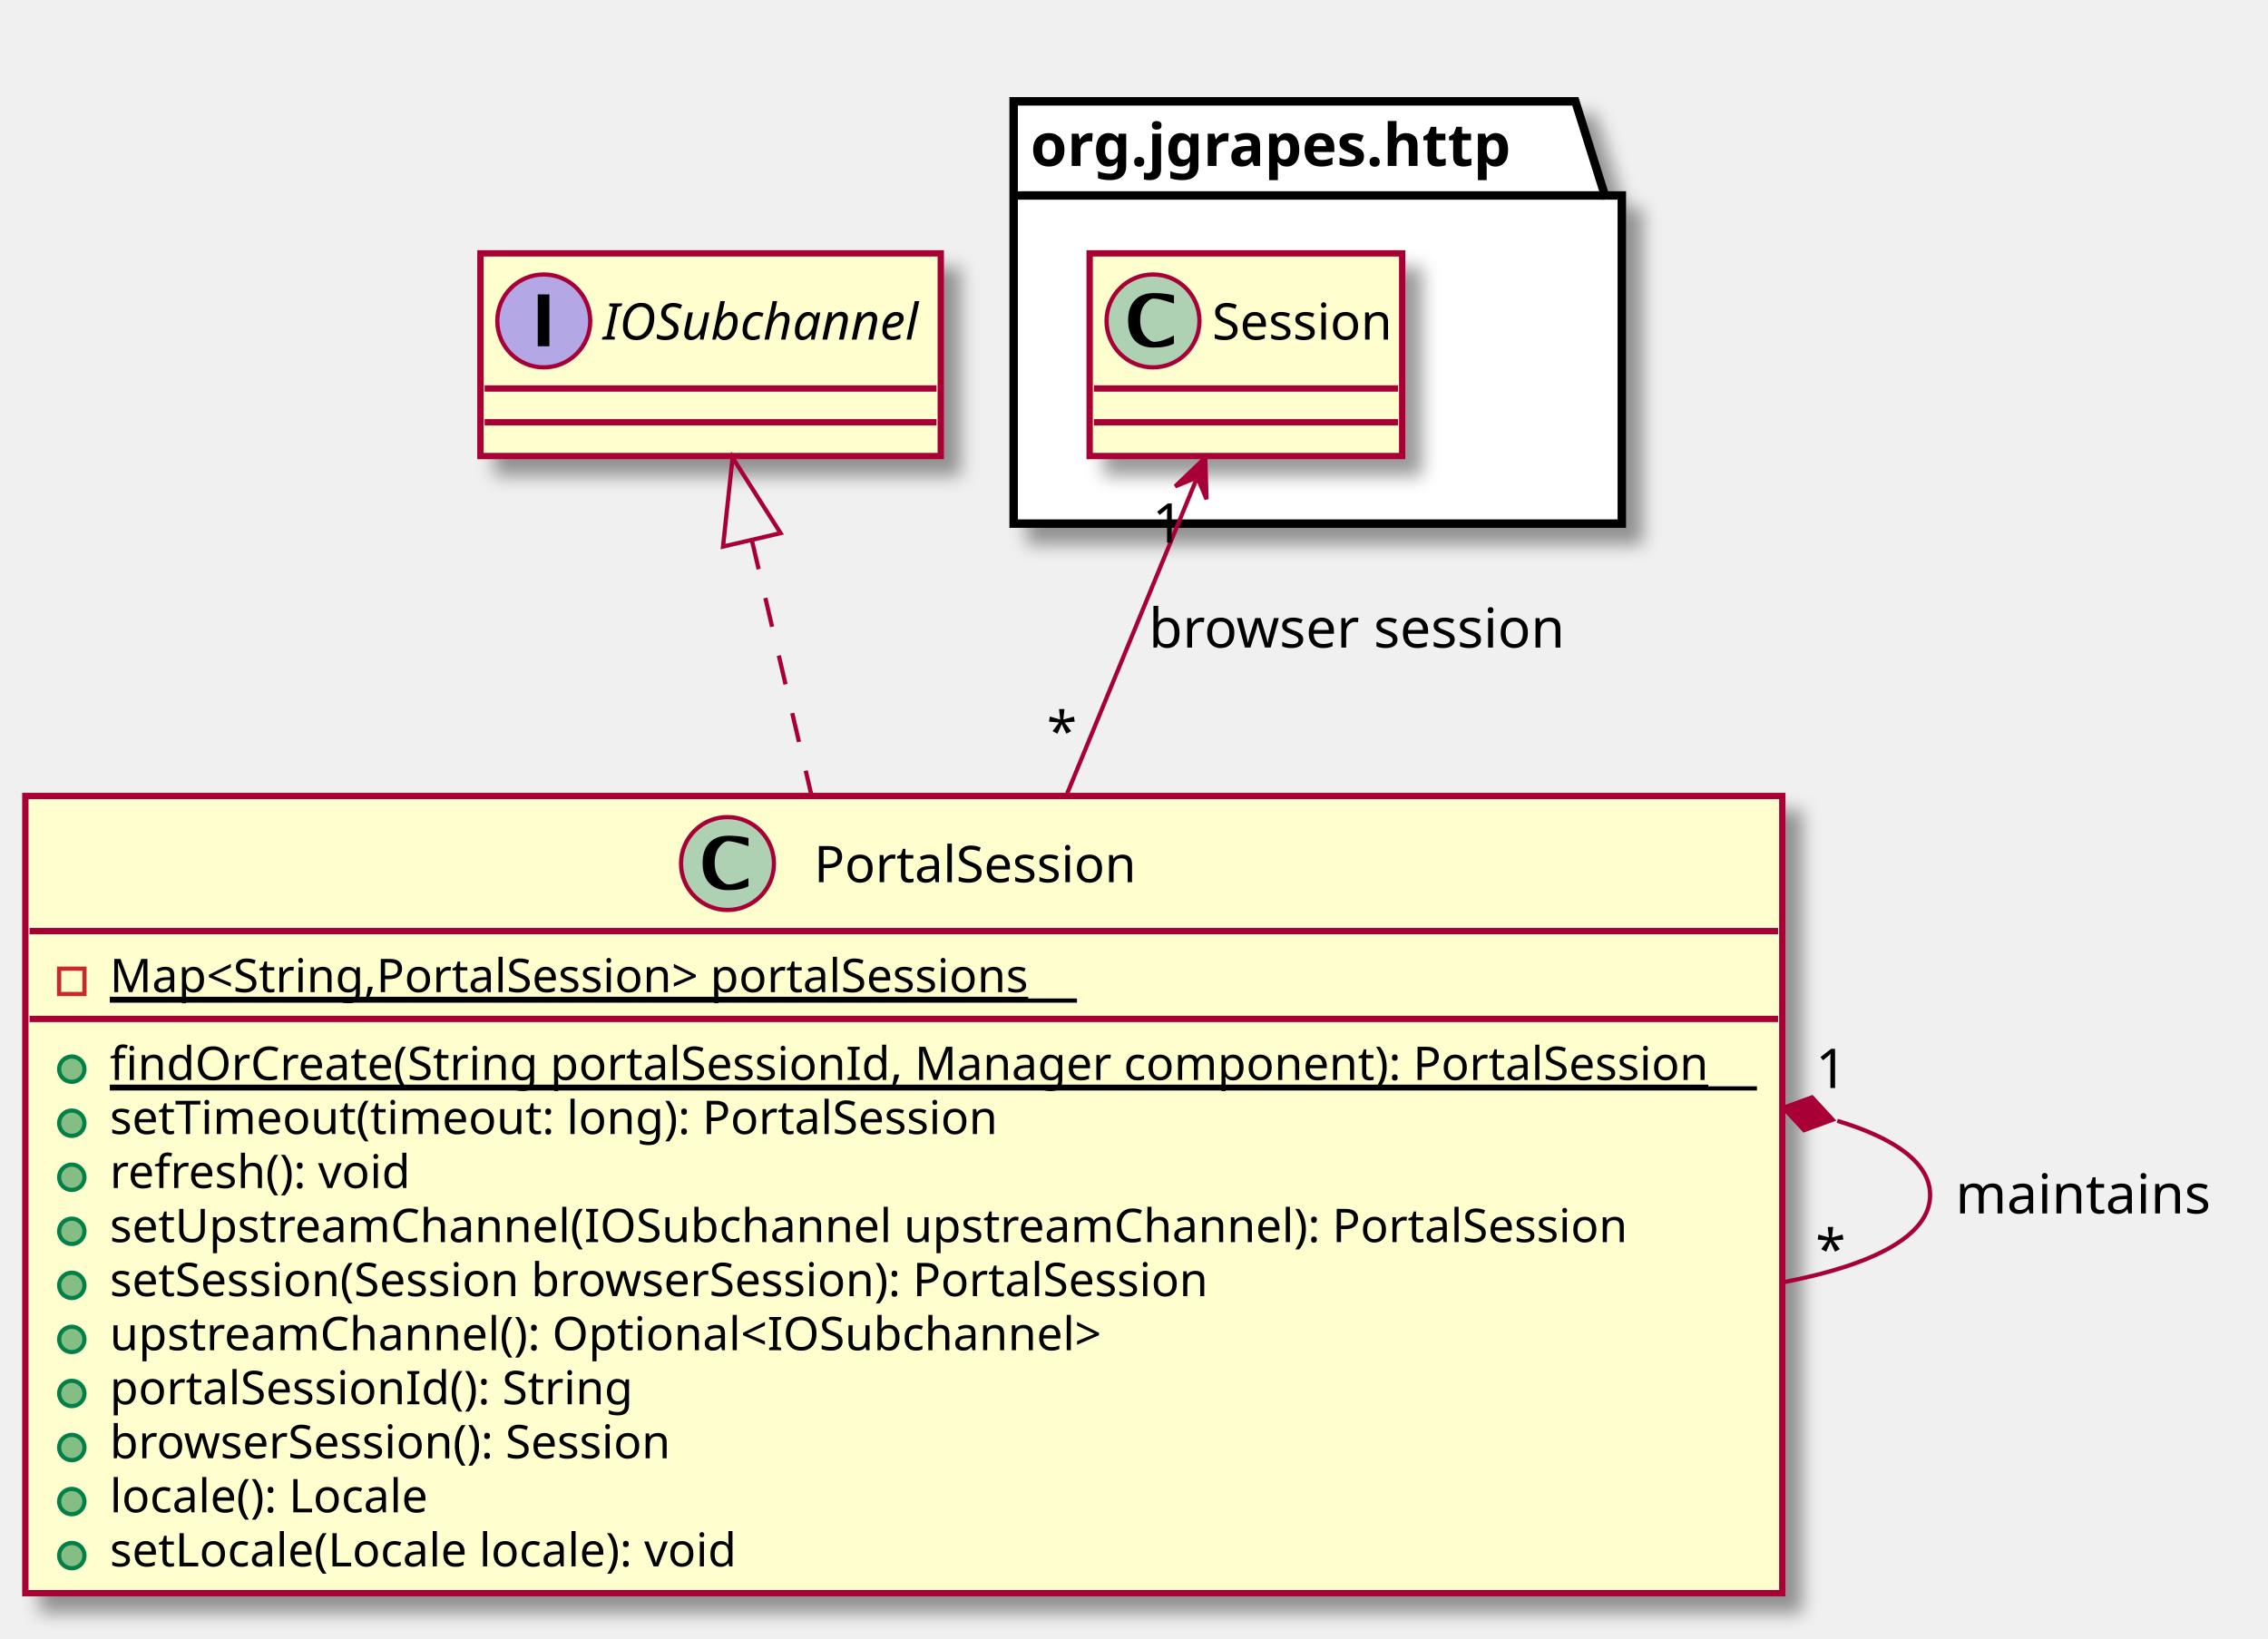
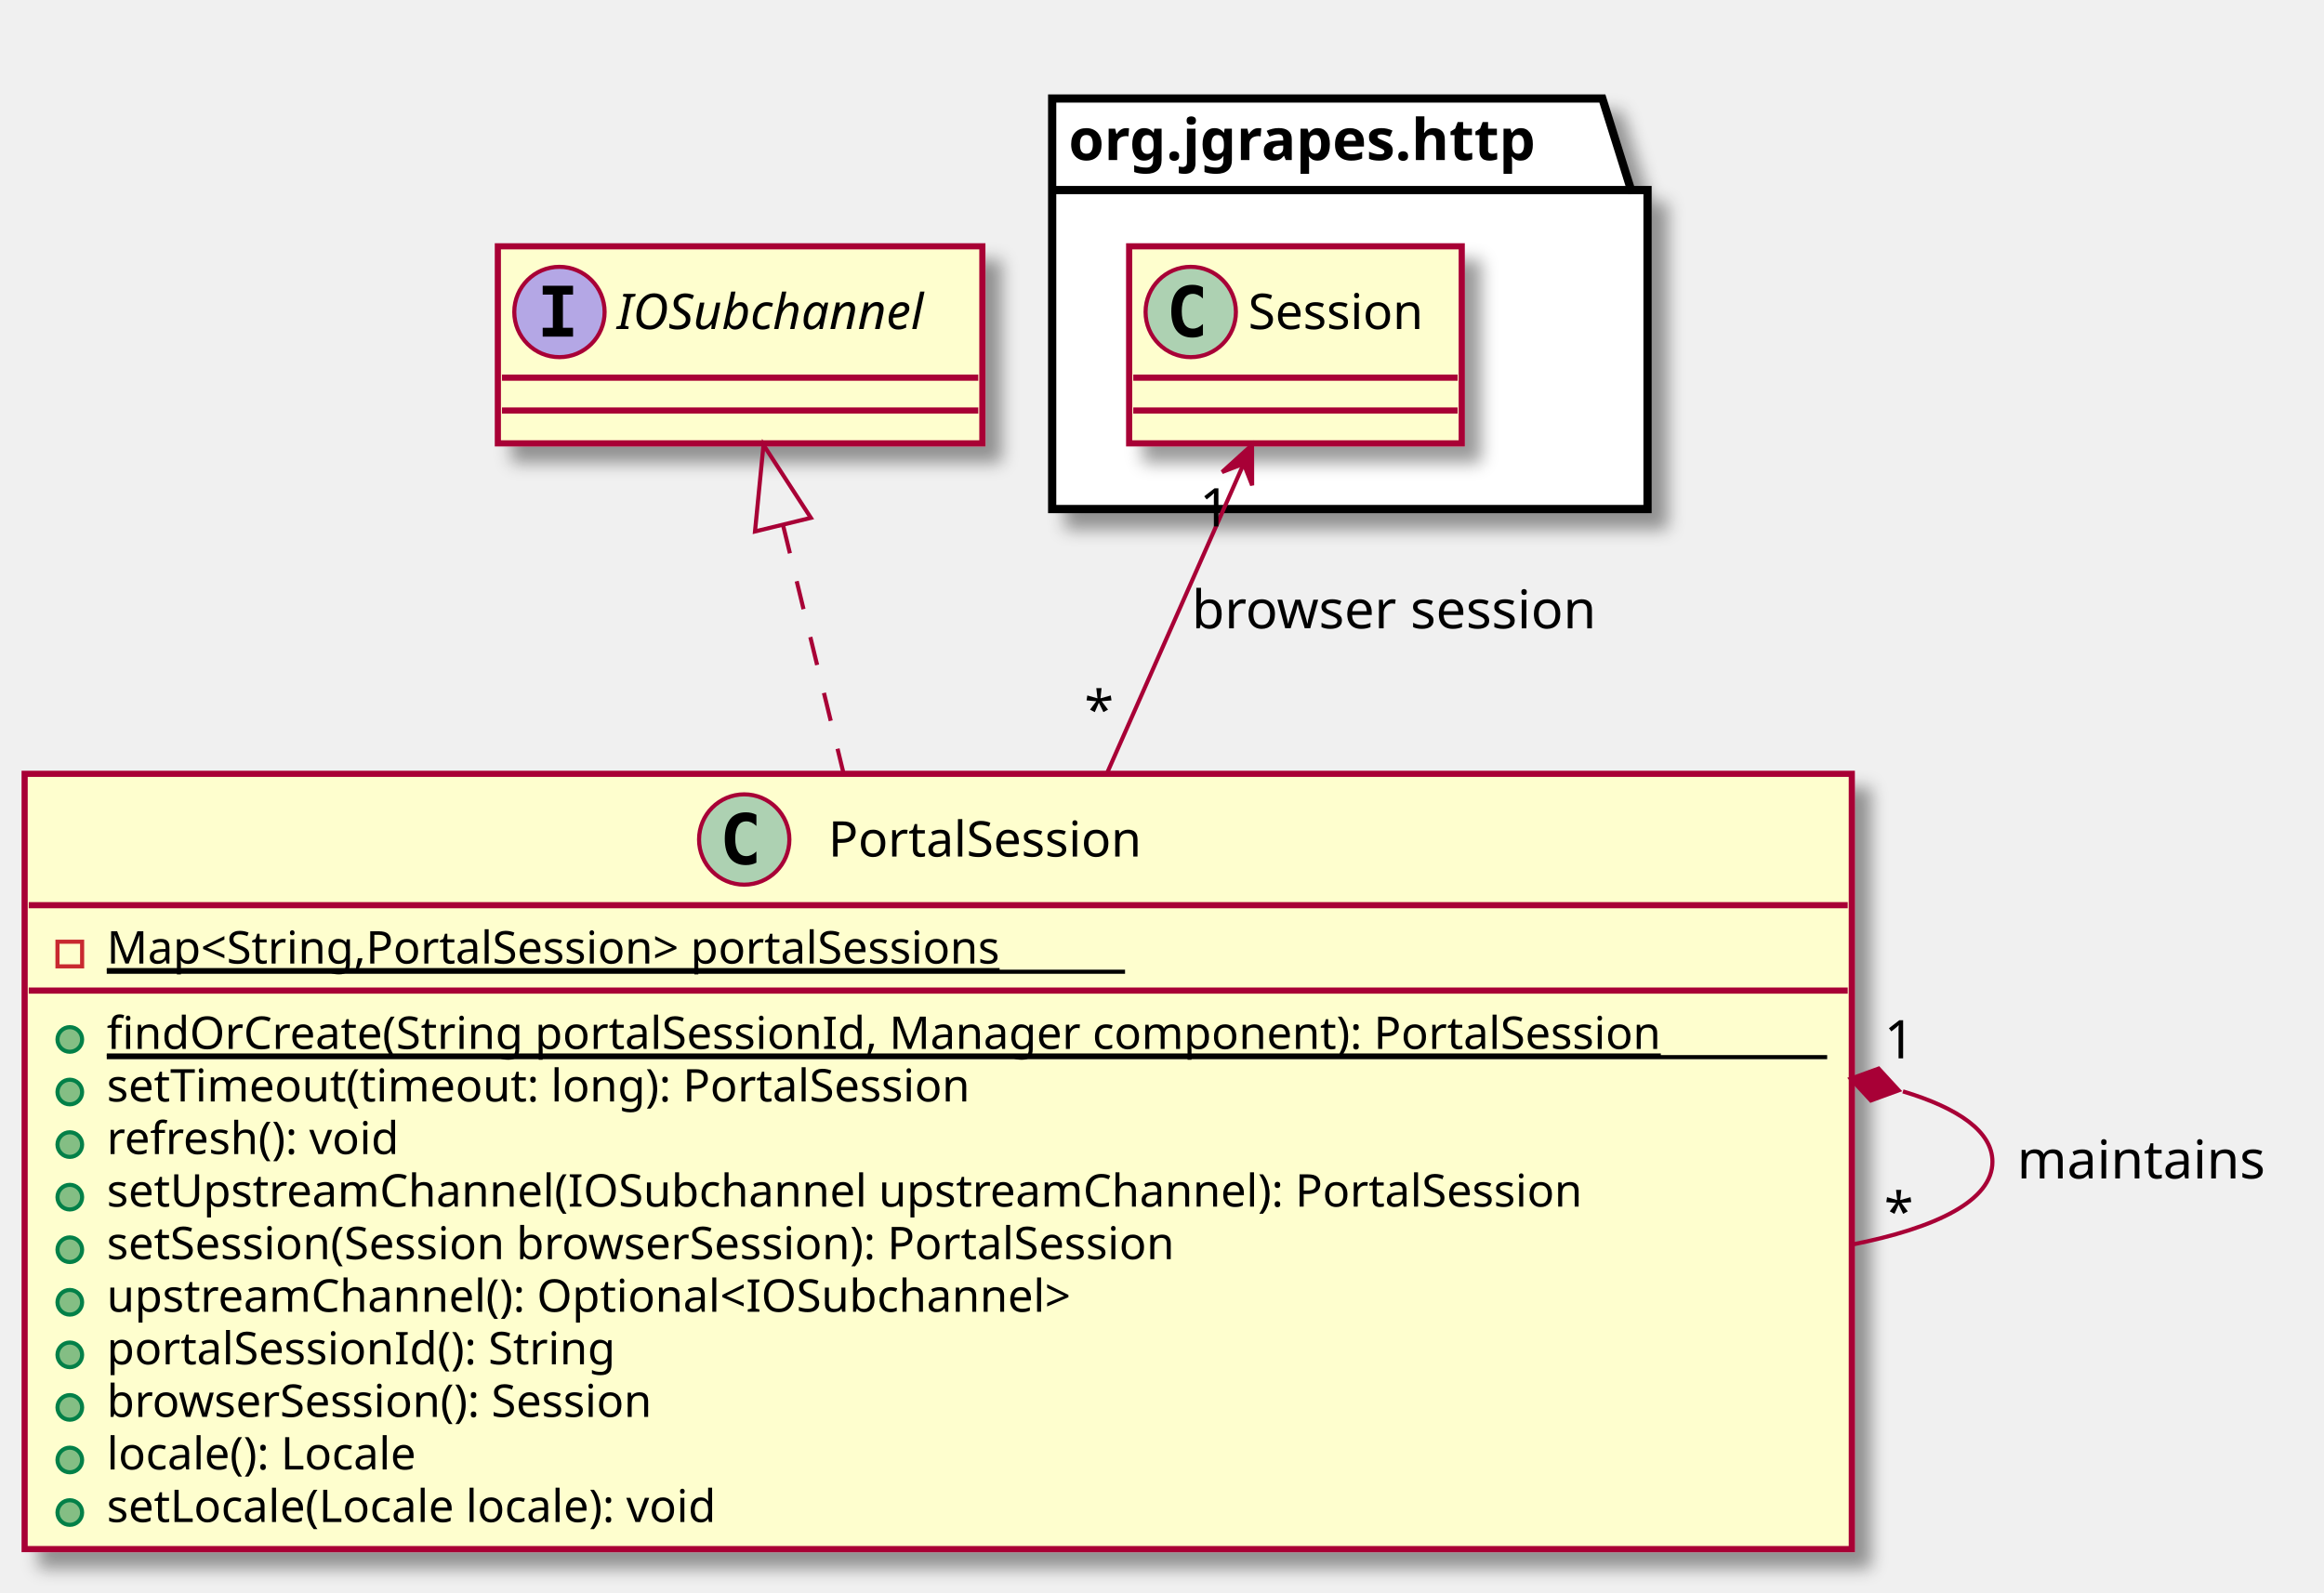
- <svg xmlns="http://www.w3.org/2000/svg" contentScriptType="application/ecmascript" contentStyleType="text/css" height="388px" preserveAspectRatio="none" style="width:537px;height:388px;" version="1.1" viewBox="0 0 537 388" width="537px" zoomAndPan="magnify">
+ <svg xmlns="http://www.w3.org/2000/svg" contentScriptType="application/ecmascript" contentStyleType="text/css" height="388px" preserveAspectRatio="none" style="width:566px;height:388px;" version="1.1" viewBox="0 0 566 388" width="566px" zoomAndPan="magnify">
  <defs>
    <filter height="300%" id="fb4wj60arfhkt" width="300%" x="-1" y="-1">
      <feGaussianBlur result="blurOut" stdDeviation="2.0" />
      <feColorMatrix in="blurOut" result="blurOut2" type="matrix" values="0 0 0 0 0 0 0 0 0 0 0 0 0 0 0 0 0 0 .4 0" />
      <feOffset dx="4.0" dy="4.0" in="blurOut2" result="blurOut3" />
      <feBlend in="SourceGraphic" in2="blurOut3" mode="normal" />
    </filter>
  </defs>
  <g>
-     <polygon fill="#FFFFFF" filter="url(#fb4wj60arfhkt)" points="240,24,373,24,380,46.29,384,46.29,384,124,240,124,240,24" style="stroke: #000000; stroke-width: 2.0;" />
-     <line style="stroke: #000000; stroke-width: 2.0;" x1="240" x2="380" y1="46.29" y2="46.29" />
-     <text fill="#000000" font-family="sans-serif" font-size="14" font-weight="bold" lengthAdjust="spacingAndGlyphs" textLength="127" x="244" y="39.303">org.jgrapes.http</text>
-     <rect fill="#FEFECE" filter="url(#fb4wj60arfhkt)" height="48" id="Session" style="stroke: #A80036; stroke-width: 1.5;" width="74" x="258" y="60" />
-     <ellipse cx="273" cy="76" fill="#ADD1B2" rx="11" ry="11" style="stroke: #A80036; stroke-width: 1.0;" />
-     <path d="M273.094,82.312 Q270.234,82.312 268.672,80.625 Q267.109,78.938 267.109,75.859 Q267.109,72.797 268.703,71.102 Q270.297,69.406 273.188,69.406 Q275.828,69.406 277.969,69.953 L277.969,71.891 Q274.531,70.703 273.156,70.703 Q272.156,70.703 271.062,72.062 Q269.969,73.422 269.969,75.875 Q269.969,78.234 271.141,79.594 Q272.312,80.953 273.328,80.953 Q275.078,80.953 277.953,79.453 L277.953,81.375 Q276.25,82.312 273.094,82.312 Z " />
-     <text fill="#000000" font-family="sans-serif" font-size="12" lengthAdjust="spacingAndGlyphs" textLength="42" x="287" y="80.421">Session</text>
-     <line style="stroke: #A80036; stroke-width: 1.5;" x1="259" x2="331" y1="92" y2="92" />
-     <line style="stroke: #A80036; stroke-width: 1.5;" x1="259" x2="331" y1="100" y2="100" />
-     <rect fill="#FEFECE" filter="url(#fb4wj60arfhkt)" height="188.792" id="PortalSession" style="stroke: #A80036; stroke-width: 1.5;" width="416" x="6" y="188.5" />
-     <ellipse cx="172.25" cy="204.5" fill="#ADD1B2" rx="11" ry="11" style="stroke: #A80036; stroke-width: 1.0;" />
-     <path d="M172.344,210.812 Q169.484,210.812 167.922,209.125 Q166.359,207.438 166.359,204.359 Q166.359,201.297 167.953,199.602 Q169.547,197.906 172.438,197.906 Q175.078,197.906 177.219,198.453 L177.219,200.391 Q173.781,199.203 172.406,199.203 Q171.406,199.203 170.312,200.562 Q169.219,201.922 169.219,204.375 Q169.219,206.734 170.391,208.094 Q171.562,209.453 172.578,209.453 Q174.328,209.453 177.203,207.953 L177.203,209.875 Q175.5,210.812 172.344,210.812 Z " />
-     <text fill="#000000" font-family="sans-serif" font-size="12" lengthAdjust="spacingAndGlyphs" textLength="75" x="192.75" y="208.921">PortalSession</text>
-     <line style="stroke: #A80036; stroke-width: 1.5;" x1="7" x2="421" y1="220.5" y2="220.5" />
-     <rect fill="none" height="6" style="stroke: #C82930; stroke-width: 1.0;" width="6" x="14" y="229.4" />
-     <text fill="#000000" font-family="sans-serif" font-size="11" lengthAdjust="spacingAndGlyphs" text-decoration="underline" textLength="229" x="26" y="234.952">Map&lt;String,PortalSession&gt; portalSessions</text>
-     <line style="stroke: #000000; stroke-width: 1.0;" x1="26" x2="255" y1="236.952" y2="236.952" />
-     <line style="stroke: #A80036; stroke-width: 1.5;" x1="7" x2="421" y1="241.299" y2="241.299" />
-     <ellipse cx="17" cy="253.199" fill="#84BE84" rx="3" ry="3" style="stroke: #038048; stroke-width: 1.0;" />
-     <text fill="#000000" font-family="sans-serif" font-size="11" lengthAdjust="spacingAndGlyphs" text-decoration="underline" textLength="390" x="26" y="255.751">findOrCreate(String portalSessionId, Manager component): PortalSession</text>
-     <line style="stroke: #000000; stroke-width: 1.0;" x1="26" x2="416" y1="257.752" y2="257.752" />
-     <ellipse cx="17" cy="265.998" fill="#84BE84" rx="3" ry="3" style="stroke: #038048; stroke-width: 1.0;" />
-     <text fill="#000000" font-family="sans-serif" font-size="11" lengthAdjust="spacingAndGlyphs" textLength="217" x="26" y="268.551">setTimeout(timeout: long): PortalSession</text>
-     <ellipse cx="17" cy="278.798" fill="#84BE84" rx="3" ry="3" style="stroke: #038048; stroke-width: 1.0;" />
-     <text fill="#000000" font-family="sans-serif" font-size="11" lengthAdjust="spacingAndGlyphs" textLength="76" x="26" y="281.35">refresh(): void</text>
-     <ellipse cx="17" cy="291.597" fill="#84BE84" rx="3" ry="3" style="stroke: #038048; stroke-width: 1.0;" />
-     <text fill="#000000" font-family="sans-serif" font-size="11" lengthAdjust="spacingAndGlyphs" textLength="370" x="26" y="294.149">setUpstreamChannel(IOSubchannel upstreamChannel): PortalSession</text>
-     <ellipse cx="17" cy="304.396" fill="#84BE84" rx="3" ry="3" style="stroke: #038048; stroke-width: 1.0;" />
-     <text fill="#000000" font-family="sans-serif" font-size="11" lengthAdjust="spacingAndGlyphs" textLength="272" x="26" y="306.949">setSession(Session browserSession): PortalSession</text>
-     <ellipse cx="17" cy="317.196" fill="#84BE84" rx="3" ry="3" style="stroke: #038048; stroke-width: 1.0;" />
-     <text fill="#000000" font-family="sans-serif" font-size="11" lengthAdjust="spacingAndGlyphs" textLength="247" x="26" y="319.748">upstreamChannel(): Optional&lt;IOSubchannel&gt;</text>
-     <ellipse cx="17" cy="329.995" fill="#84BE84" rx="3" ry="3" style="stroke: #038048; stroke-width: 1.0;" />
-     <text fill="#000000" font-family="sans-serif" font-size="11" lengthAdjust="spacingAndGlyphs" textLength="129" x="26" y="332.547">portalSessionId(): String</text>
-     <ellipse cx="17" cy="342.794" fill="#84BE84" rx="3" ry="3" style="stroke: #038048; stroke-width: 1.0;" />
-     <text fill="#000000" font-family="sans-serif" font-size="11" lengthAdjust="spacingAndGlyphs" textLength="140" x="26" y="345.347">browserSession(): Session</text>
-     <ellipse cx="17" cy="355.594" fill="#84BE84" rx="3" ry="3" style="stroke: #038048; stroke-width: 1.0;" />
-     <text fill="#000000" font-family="sans-serif" font-size="11" lengthAdjust="spacingAndGlyphs" textLength="79" x="26" y="358.146">locale(): Locale</text>
-     <ellipse cx="17" cy="368.393" fill="#84BE84" rx="3" ry="3" style="stroke: #038048; stroke-width: 1.0;" />
-     <text fill="#000000" font-family="sans-serif" font-size="11" lengthAdjust="spacingAndGlyphs" textLength="155" x="26" y="370.945">setLocale(Locale locale): void</text>
-     <rect fill="#FEFECE" filter="url(#fb4wj60arfhkt)" height="48" id="IOSubchannel" style="stroke: #A80036; stroke-width: 1.5;" width="109" x="113.75" y="60" />
-     <ellipse cx="128.75" cy="76" fill="#B4A7E5" rx="11" ry="11" style="stroke: #A80036; stroke-width: 1.0;" />
-     <path d="M127.328,82 L127.328,69.719 L130.078,69.719 L130.078,82 L127.328,82 Z " />
-     <text fill="#000000" font-family="sans-serif" font-size="12" font-style="italic" lengthAdjust="spacingAndGlyphs" textLength="77" x="142.75" y="80.421">IOSubchannel</text>
-     <line style="stroke: #A80036; stroke-width: 1.5;" x1="114.75" x2="221.75" y1="92" y2="92" />
-     <line style="stroke: #A80036; stroke-width: 1.5;" x1="114.75" x2="221.75" y1="100" y2="100" />
-     <path d="M178.036,127.981 C182.178,145.719 187.153,167.025 192.063,188.053 " fill="none" id="IOSubchannel-PortalSession" style="stroke: #A80036; stroke-width: 1.0; stroke-dasharray: 7.0,7.0;" />
-     <polygon fill="none" points="171.189,129.44,173.457,108.372,184.822,126.256,171.189,129.44" style="stroke: #A80036; stroke-width: 1.0;" />
-     <path d="M435.013,265.429 C448.738,269.578 457,275.435 457,283 C457,292.684 443.464,299.568 422.26,303.653 " fill="none" id="PortalSession-PortalSession" style="stroke: #A80036; stroke-width: 1.0;" />
-     <polygon fill="#A80036" points="422.26,262.347,427.152,267.645,433.924,265.168,429.032,259.869,422.26,262.347" style="stroke: #A80036; stroke-width: 1.0;" />
-     <text fill="#000000" font-family="sans-serif" font-size="13" lengthAdjust="spacingAndGlyphs" textLength="62" x="463" y="287.353">maintains</text>
-     <text fill="#000000" font-family="sans-serif" font-size="13" lengthAdjust="spacingAndGlyphs" textLength="8" x="429.888" y="257.658">1</text>
-     <text fill="#000000" font-family="sans-serif" font-size="13" lengthAdjust="spacingAndGlyphs" textLength="6" x="429.852" y="300.449">*</text>
-     <path d="M283.391,113.235 C275.242,133.052 263.839,160.786 252.628,188.053 " fill="none" id="Session-PortalSession" style="stroke: #A80036; stroke-width: 1.0;" />
-     <polygon fill="#A80036" points="285.39,108.372,278.268,115.175,283.489,112.996,285.667,118.217,285.39,108.372" style="stroke: #A80036; stroke-width: 1.0;" />
-     <text fill="#000000" font-family="sans-serif" font-size="13" lengthAdjust="spacingAndGlyphs" textLength="102" x="272" y="153.352">browser session</text>
-     <text fill="#000000" font-family="sans-serif" font-size="13" lengthAdjust="spacingAndGlyphs" textLength="8" x="272.829" y="128.509">1</text>
-     <text fill="#000000" font-family="sans-serif" font-size="13" lengthAdjust="spacingAndGlyphs" textLength="6" x="247.846" y="177.789">*</text>
+     <polygon fill="#FFFFFF" filter="url(#fb4wj60arfhkt)" points="256.25,24,390.25,24,397.25,46.297,401.25,46.297,401.25,124,256.25,124,256.25,24" style="stroke: #000000; stroke-width: 2.0;" />
+     <line style="stroke: #000000; stroke-width: 2.0;" x1="256.25" x2="397.25" y1="46.297" y2="46.297" />
+     <text fill="#000000" font-family="sans-serif" font-size="14" font-weight="bold" lengthAdjust="spacingAndGlyphs" textLength="128" x="260.25" y="38.995">org.jgrapes.http</text>
+     <rect fill="#FEFECE" filter="url(#fb4wj60arfhkt)" height="48" id="Session" style="stroke: #A80036; stroke-width: 1.5;" width="81" x="275" y="60" />
+     <ellipse cx="290" cy="76" fill="#ADD1B2" rx="11" ry="11" style="stroke: #A80036; stroke-width: 1.0;" />
+     <path d="M292.969,81.641 Q292.391,81.938 291.75,82.086 Q291.109,82.234 290.406,82.234 Q287.906,82.234 286.586,80.586 Q285.266,78.938 285.266,75.812 Q285.266,72.688 286.586,71.031 Q287.906,69.375 290.406,69.375 Q291.109,69.375 291.758,69.531 Q292.406,69.688 292.969,69.984 L292.969,72.703 Q292.344,72.125 291.75,71.852 Q291.156,71.578 290.531,71.578 Q289.188,71.578 288.5,72.648 Q287.812,73.719 287.812,75.812 Q287.812,77.906 288.5,78.977 Q289.188,80.047 290.531,80.047 Q291.156,80.047 291.75,79.773 Q292.344,79.5 292.969,78.922 L292.969,81.641 Z " />
+     <text fill="#000000" font-family="sans-serif" font-size="12" lengthAdjust="spacingAndGlyphs" textLength="49" x="304" y="80.154">Session</text>
+     <line style="stroke: #A80036; stroke-width: 1.5;" x1="276" x2="355" y1="92" y2="92" />
+     <line style="stroke: #A80036; stroke-width: 1.5;" x1="276" x2="355" y1="100" y2="100" />
+     <rect fill="#FEFECE" filter="url(#fb4wj60arfhkt)" height="188.852" id="PortalSession" style="stroke: #A80036; stroke-width: 1.5;" width="445" x="6" y="188.5" />
+     <ellipse cx="181.25" cy="204.5" fill="#ADD1B2" rx="11" ry="11" style="stroke: #A80036; stroke-width: 1.0;" />
+     <path d="M184.219,210.141 Q183.641,210.438 183,210.586 Q182.359,210.734 181.656,210.734 Q179.156,210.734 177.836,209.086 Q176.516,207.438 176.516,204.312 Q176.516,201.188 177.836,199.531 Q179.156,197.875 181.656,197.875 Q182.359,197.875 183.008,198.031 Q183.656,198.188 184.219,198.484 L184.219,201.203 Q183.594,200.625 183,200.352 Q182.406,200.078 181.781,200.078 Q180.438,200.078 179.75,201.148 Q179.062,202.219 179.062,204.312 Q179.062,206.406 179.75,207.477 Q180.438,208.547 181.781,208.547 Q182.406,208.547 183,208.273 Q183.594,208 184.219,207.422 L184.219,210.141 Z " />
+     <text fill="#000000" font-family="sans-serif" font-size="12" lengthAdjust="spacingAndGlyphs" textLength="86" x="201.75" y="208.654">PortalSession</text>
+     <line style="stroke: #A80036; stroke-width: 1.5;" x1="7" x2="450" y1="220.5" y2="220.5" />
+     <rect fill="none" height="6" style="stroke: #C82930; stroke-width: 1.0;" width="6" x="14" y="229.402" />
+     <text fill="#000000" font-family="sans-serif" font-size="11" lengthAdjust="spacingAndGlyphs" text-decoration="underline" textLength="248" x="26" y="234.71">Map&lt;String,PortalSession&gt; portalSessions</text>
+     <line style="stroke: #000000; stroke-width: 1.0;" x1="26" x2="274" y1="236.71" y2="236.71" />
+     <line style="stroke: #A80036; stroke-width: 1.5;" x1="7" x2="450" y1="241.305" y2="241.305" />
+     <ellipse cx="17" cy="253.207" fill="#84BE84" rx="3" ry="3" style="stroke: #038048; stroke-width: 1.0;" />
+     <text fill="#000000" font-family="sans-serif" font-size="11" lengthAdjust="spacingAndGlyphs" text-decoration="underline" textLength="419" x="26" y="255.515">findOrCreate(String portalSessionId, Manager component): PortalSession</text>
+     <line style="stroke: #000000; stroke-width: 1.0;" x1="26" x2="445" y1="257.515" y2="257.515" />
+     <ellipse cx="17" cy="266.012" fill="#84BE84" rx="3" ry="3" style="stroke: #038048; stroke-width: 1.0;" />
+     <text fill="#000000" font-family="sans-serif" font-size="11" lengthAdjust="spacingAndGlyphs" textLength="234" x="26" y="268.32">setTimeout(timeout: long): PortalSession</text>
+     <ellipse cx="17" cy="278.816" fill="#84BE84" rx="3" ry="3" style="stroke: #038048; stroke-width: 1.0;" />
+     <text fill="#000000" font-family="sans-serif" font-size="11" lengthAdjust="spacingAndGlyphs" textLength="81" x="26" y="281.125">refresh(): void</text>
+     <ellipse cx="17" cy="291.621" fill="#84BE84" rx="3" ry="3" style="stroke: #038048; stroke-width: 1.0;" />
+     <text fill="#000000" font-family="sans-serif" font-size="11" lengthAdjust="spacingAndGlyphs" textLength="398" x="26" y="293.929">setUpstreamChannel(IOSubchannel upstreamChannel): PortalSession</text>
+     <ellipse cx="17" cy="304.426" fill="#84BE84" rx="3" ry="3" style="stroke: #038048; stroke-width: 1.0;" />
+     <text fill="#000000" font-family="sans-serif" font-size="11" lengthAdjust="spacingAndGlyphs" textLength="302" x="26" y="306.734">setSession(Session browserSession): PortalSession</text>
+     <ellipse cx="17" cy="317.231" fill="#84BE84" rx="3" ry="3" style="stroke: #038048; stroke-width: 1.0;" />
+     <text fill="#000000" font-family="sans-serif" font-size="11" lengthAdjust="spacingAndGlyphs" textLength="260" x="26" y="319.539">upstreamChannel(): Optional&lt;IOSubchannel&gt;</text>
+     <ellipse cx="17" cy="330.035" fill="#84BE84" rx="3" ry="3" style="stroke: #038048; stroke-width: 1.0;" />
+     <text fill="#000000" font-family="sans-serif" font-size="11" lengthAdjust="spacingAndGlyphs" textLength="139" x="26" y="332.343">portalSessionId(): String</text>
+     <ellipse cx="17" cy="342.84" fill="#84BE84" rx="3" ry="3" style="stroke: #038048; stroke-width: 1.0;" />
+     <text fill="#000000" font-family="sans-serif" font-size="11" lengthAdjust="spacingAndGlyphs" textLength="155" x="26" y="345.148">browserSession(): Session</text>
+     <ellipse cx="17" cy="355.644" fill="#84BE84" rx="3" ry="3" style="stroke: #038048; stroke-width: 1.0;" />
+     <text fill="#000000" font-family="sans-serif" font-size="11" lengthAdjust="spacingAndGlyphs" textLength="85" x="26" y="357.953">locale(): Locale</text>
+     <ellipse cx="17" cy="368.449" fill="#84BE84" rx="3" ry="3" style="stroke: #038048; stroke-width: 1.0;" />
+     <text fill="#000000" font-family="sans-serif" font-size="11" lengthAdjust="spacingAndGlyphs" textLength="166" x="26" y="370.757">setLocale(Locale locale): void</text>
+     <rect fill="#FEFECE" filter="url(#fb4wj60arfhkt)" height="48" id="IOSubchannel" style="stroke: #A80036; stroke-width: 1.5;" width="118" x="121.25" y="60" />
+     <ellipse cx="136.25" cy="76" fill="#B4A7E5" rx="11" ry="11" style="stroke: #A80036; stroke-width: 1.0;" />
+     <path d="M132.172,71.766 L132.172,69.609 L139.562,69.609 L139.562,71.766 L137.094,71.766 L137.094,79.844 L139.562,79.844 L139.562,82 L132.172,82 L132.172,79.844 L134.641,79.844 L134.641,71.766 L132.172,71.766 Z " />
+     <text fill="#000000" font-family="sans-serif" font-size="12" font-style="italic" lengthAdjust="spacingAndGlyphs" textLength="86" x="150.25" y="80.154">IOSubchannel</text>
+     <line style="stroke: #A80036; stroke-width: 1.5;" x1="122.25" x2="238.25" y1="92" y2="92" />
+     <line style="stroke: #A80036; stroke-width: 1.5;" x1="122.25" x2="238.25" y1="100" y2="100" />
+     <path d="M190.723,127.981 C195.045,145.719 200.236,167.025 205.359,188.053 " fill="none" id="IOSubchannel-PortalSession" style="stroke: #A80036; stroke-width: 1.0; stroke-dasharray: 7.0,7.0;" />
+     <polygon fill="none" points="183.878,129.461,185.945,108.372,197.48,126.146,183.878,129.461" style="stroke: #A80036; stroke-width: 1.0;" />
+     <path d="M463.448,265.856 C477.093,269.976 485.25,275.69 485.25,283 C485.25,292.356 471.885,299.1 450.754,303.23 " fill="none" id="PortalSession-PortalSession" style="stroke: #A80036; stroke-width: 1.0;" />
+     <polygon fill="#A80036" points="450.754,262.77,455.639,268.074,462.414,265.605,457.529,260.301,450.754,262.77" style="stroke: #A80036; stroke-width: 1.0;" />
+     <text fill="#000000" font-family="sans-serif" font-size="13" lengthAdjust="spacingAndGlyphs" textLength="63" x="491.25" y="287.067">maintains</text>
+     <text fill="#000000" font-family="sans-serif" font-size="13" lengthAdjust="spacingAndGlyphs" textLength="8" x="458.885" y="257.81">1</text>
+     <text fill="#000000" font-family="sans-serif" font-size="13" lengthAdjust="spacingAndGlyphs" textLength="7" x="458.867" y="299.723">*</text>
+     <path d="M302.892,112.983 C294.133,132.817 281.832,160.67 269.739,188.053 " fill="none" id="Session-PortalSession" style="stroke: #A80036; stroke-width: 1.0;" />
+     <polygon fill="#A80036" points="304.928,108.372,297.633,114.989,302.908,112.946,304.951,118.221,304.928,108.372" style="stroke: #A80036; stroke-width: 1.0;" />
+     <text fill="#000000" font-family="sans-serif" font-size="13" lengthAdjust="spacingAndGlyphs" textLength="102" x="290.25" y="153.067">browser session</text>
+     <text fill="#000000" font-family="sans-serif" font-size="13" lengthAdjust="spacingAndGlyphs" textLength="8" x="292.132" y="128.224">1</text>
+     <text fill="#000000" font-family="sans-serif" font-size="13" lengthAdjust="spacingAndGlyphs" textLength="7" x="264.093" y="177.502">*</text>
  </g>
</svg>
